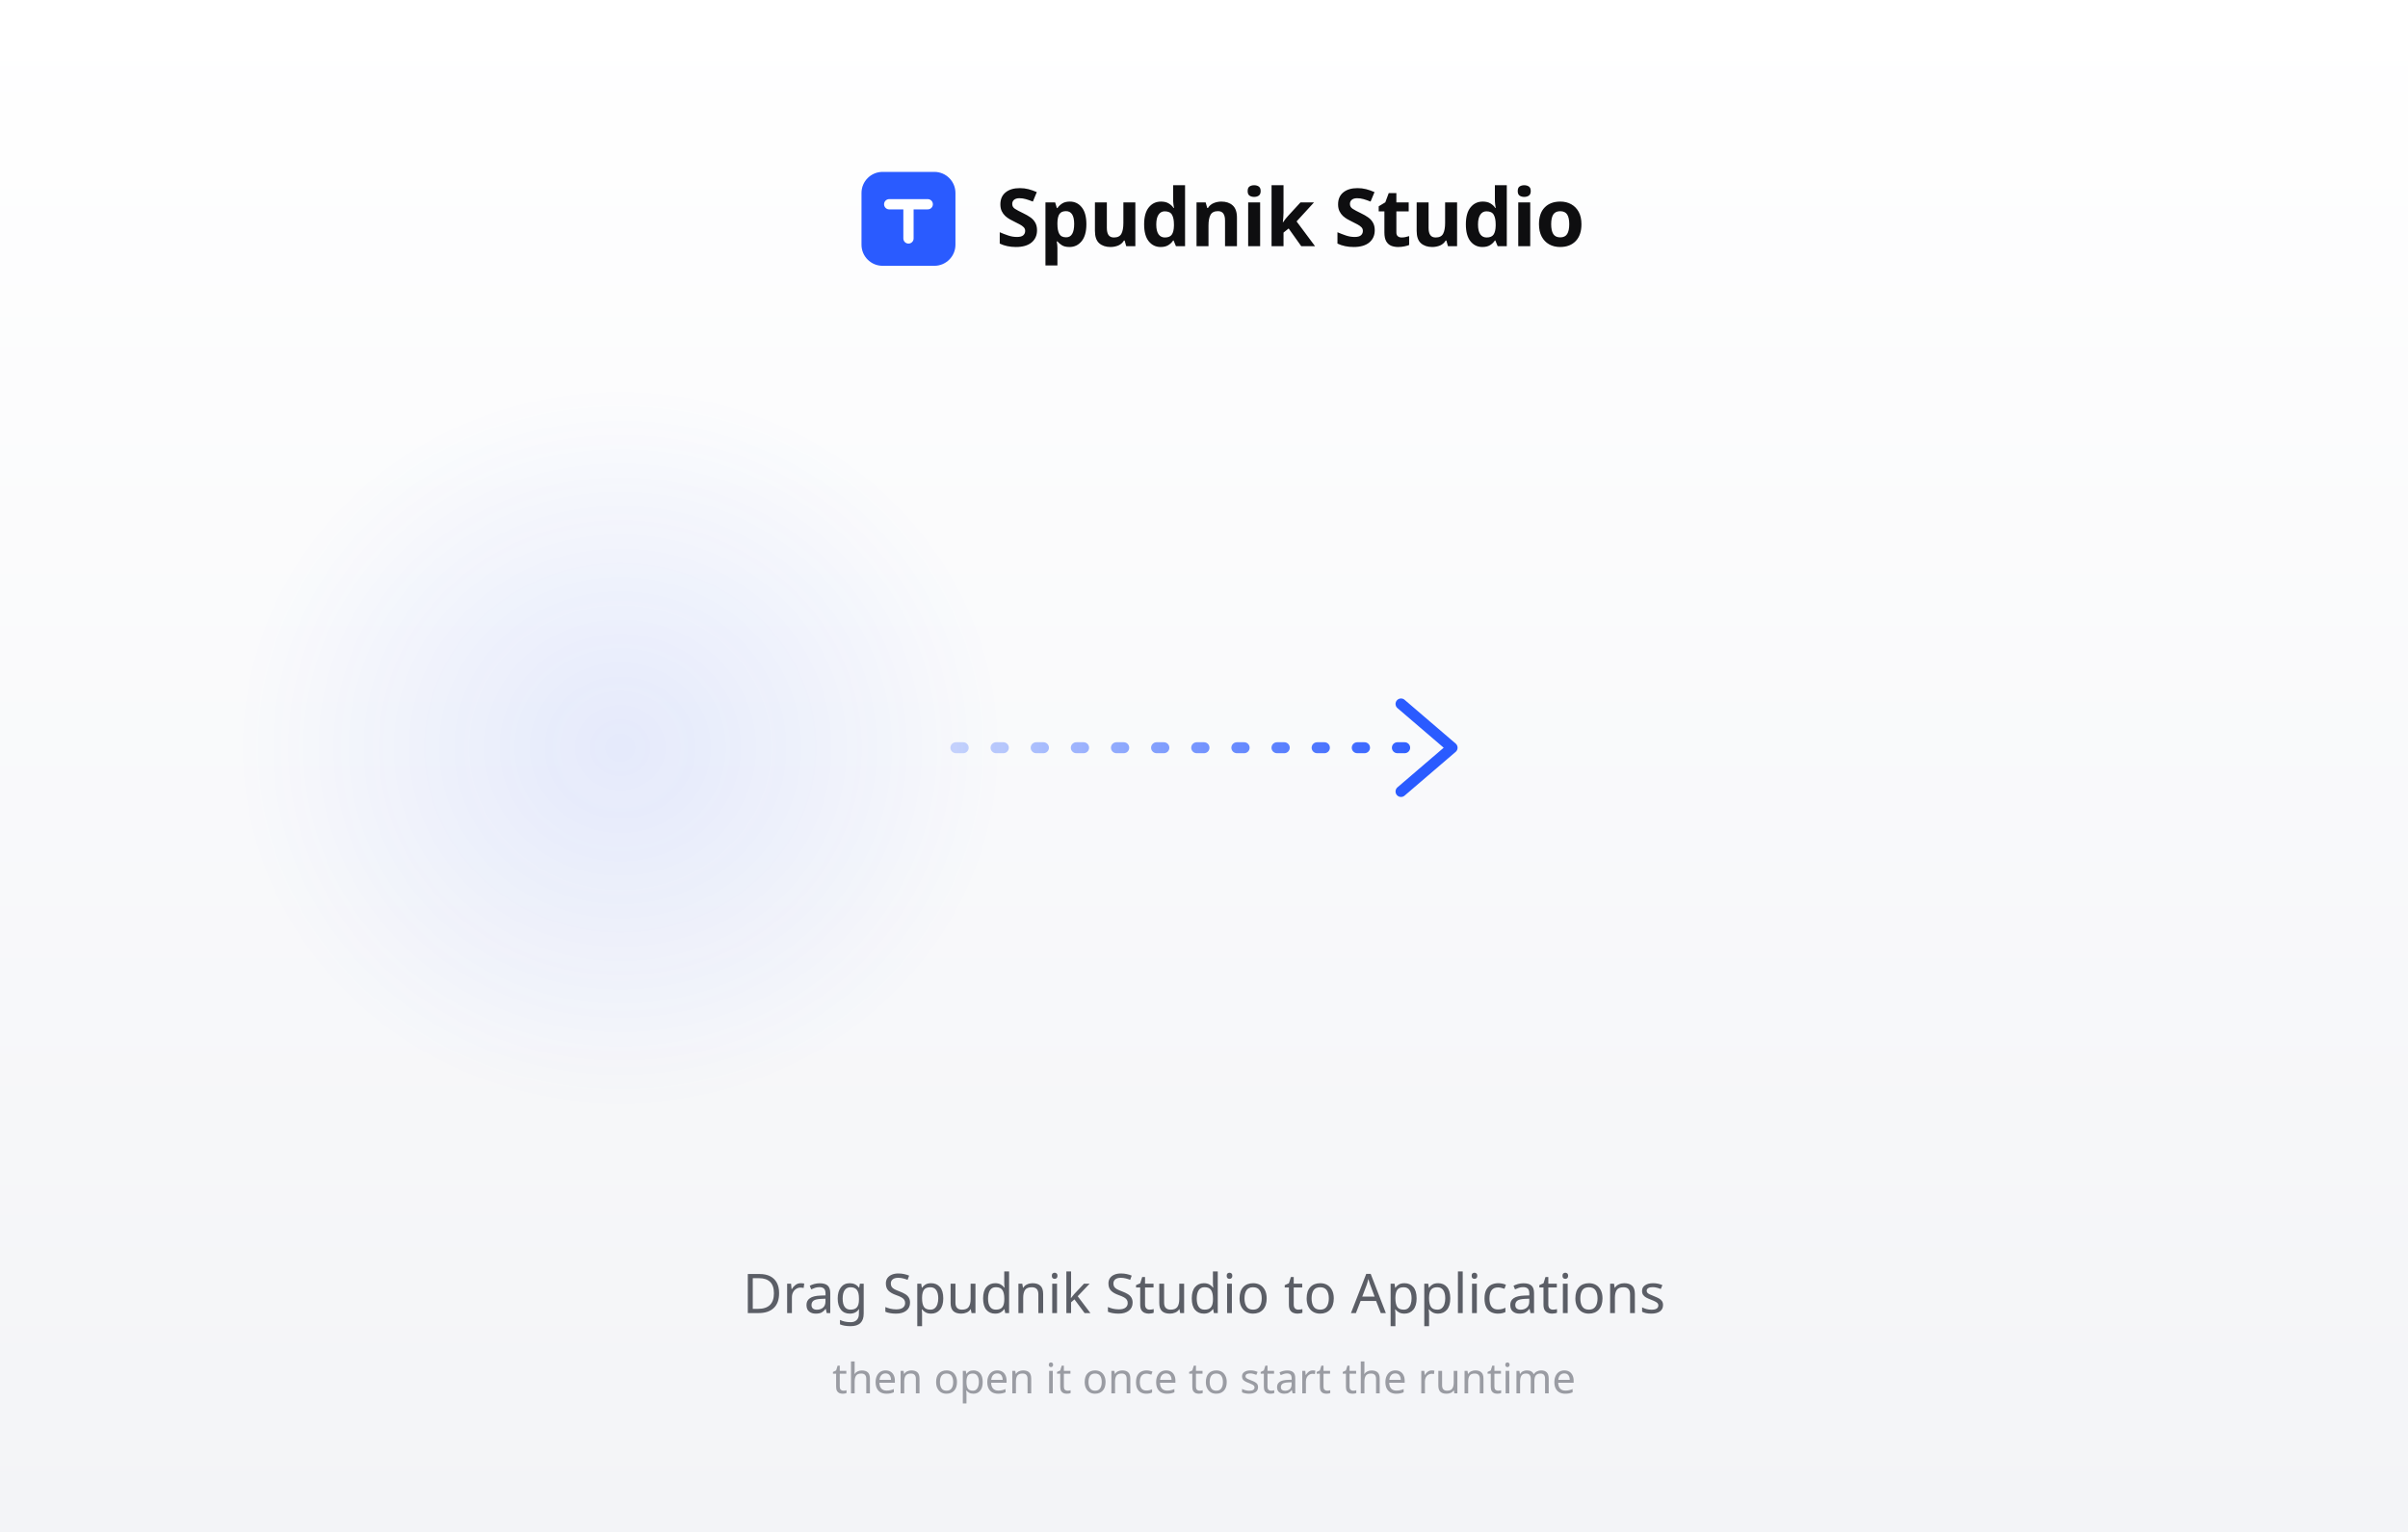
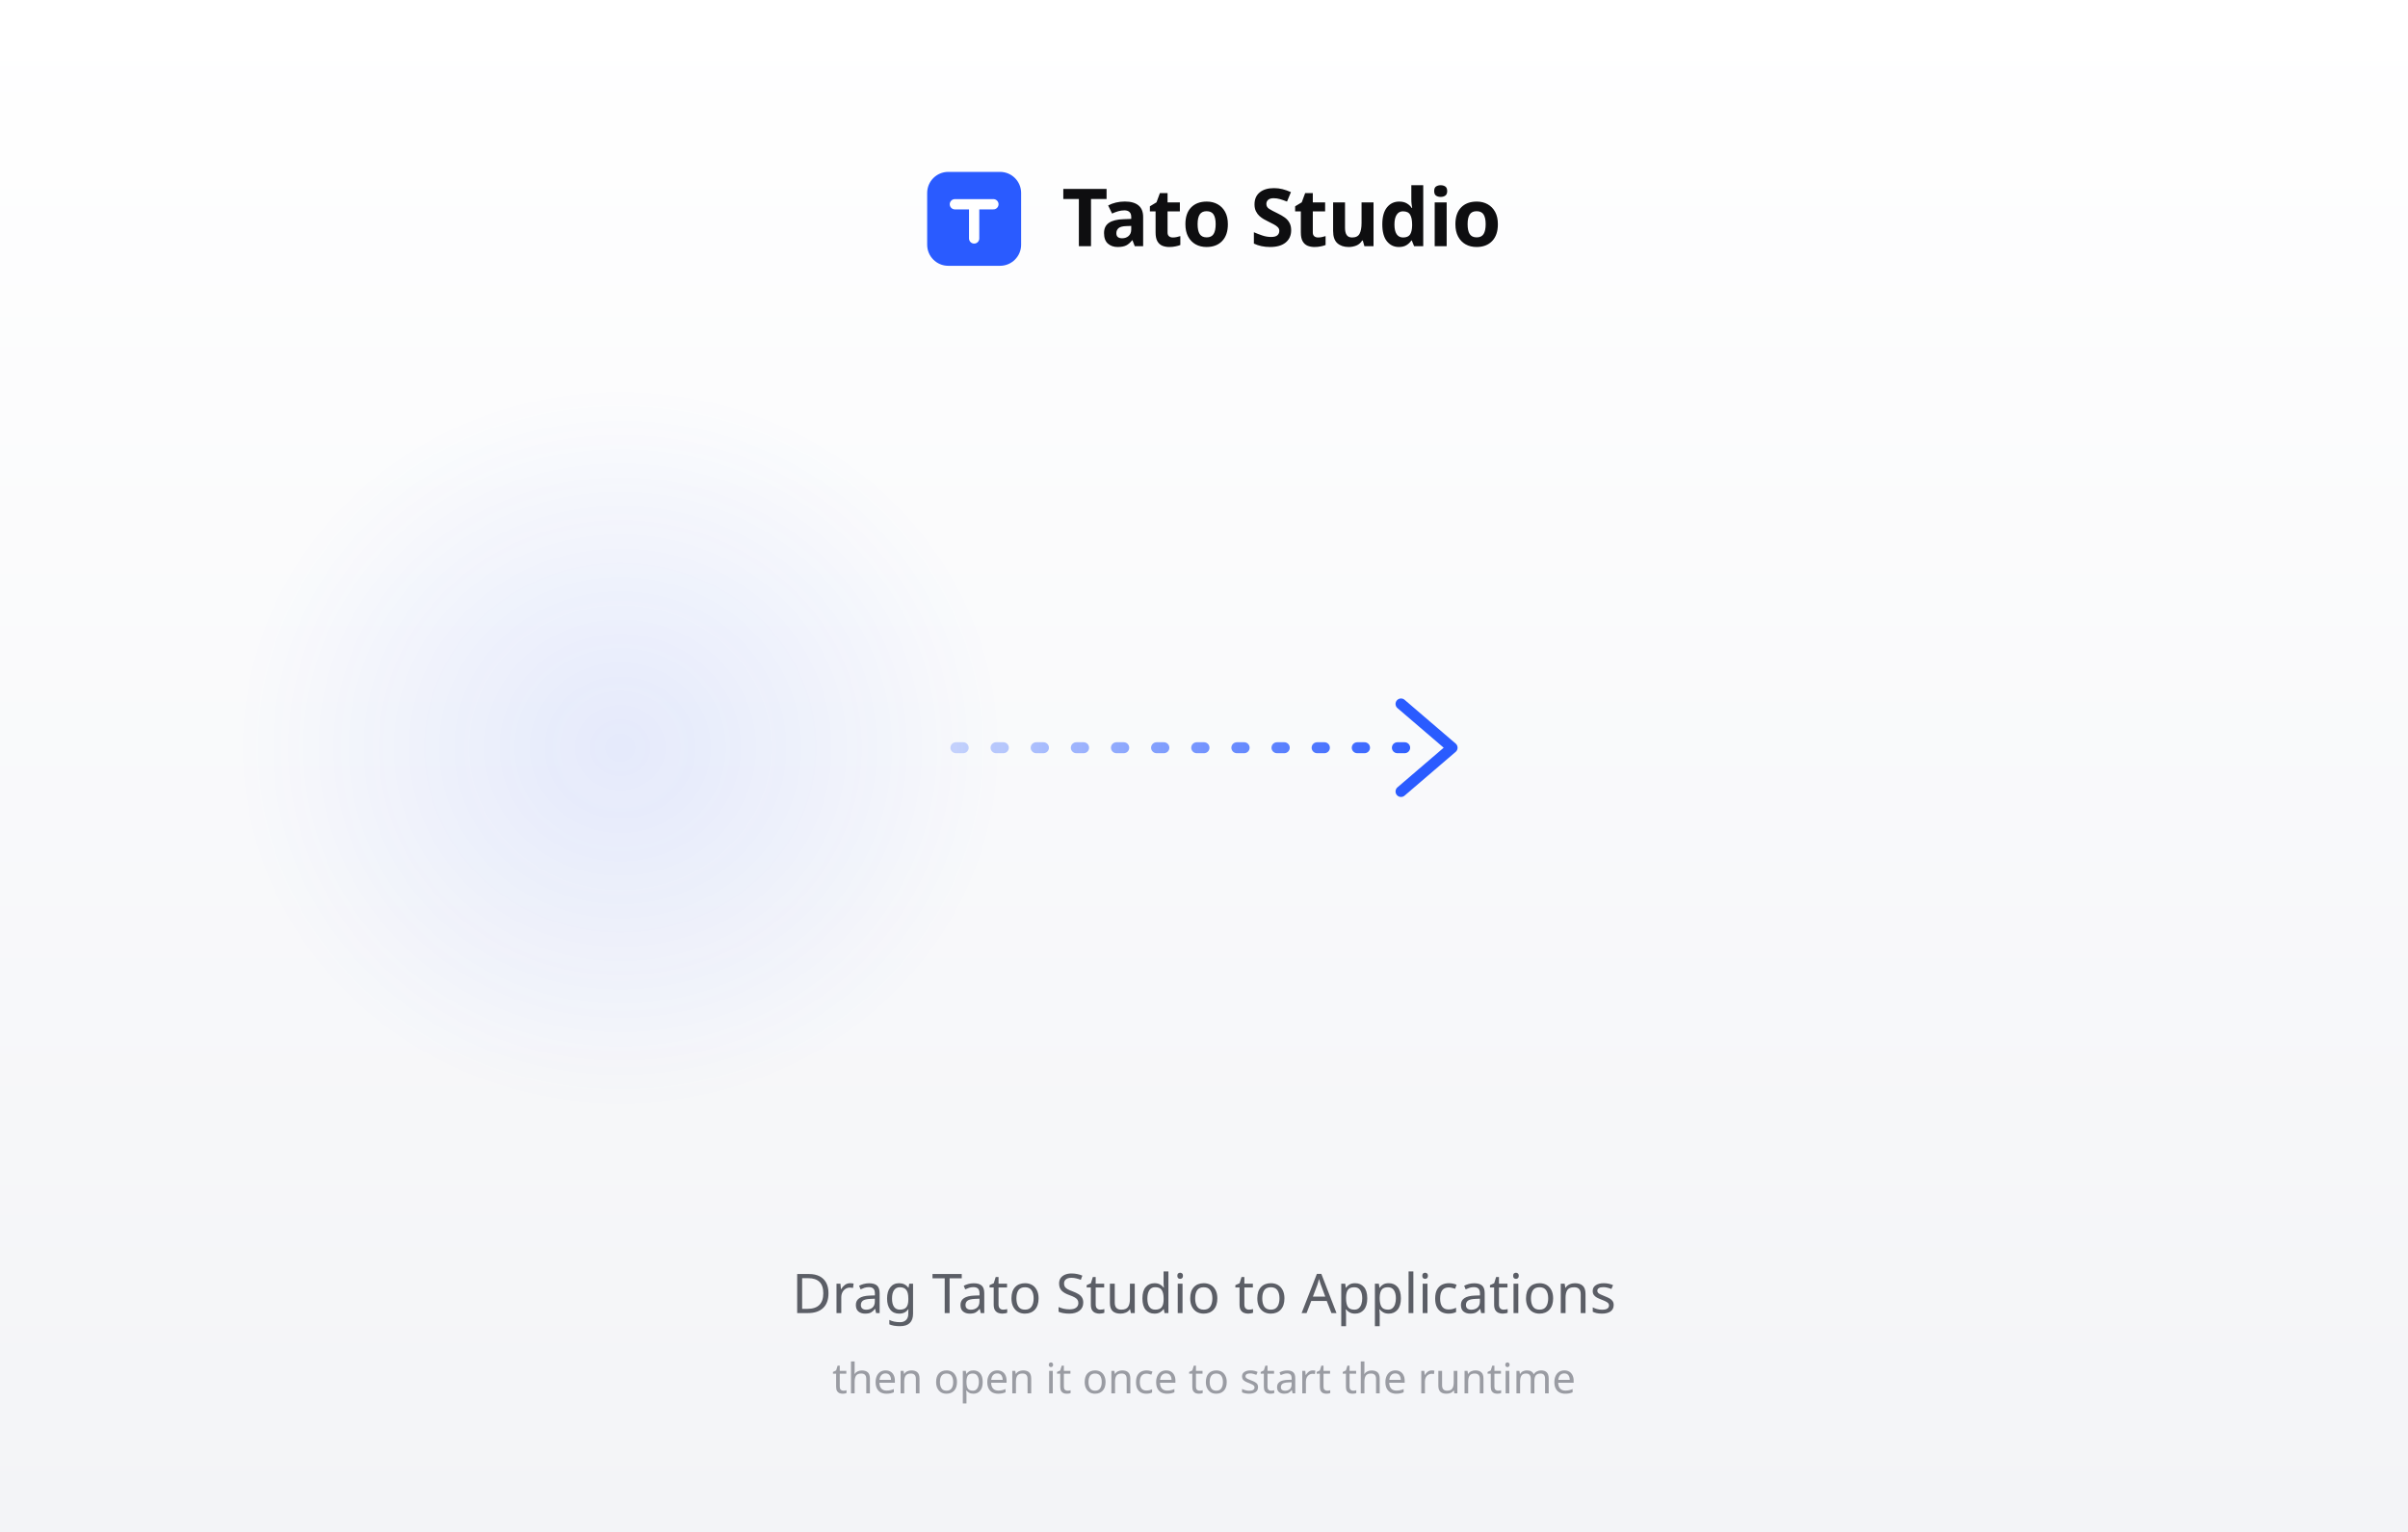
<svg xmlns="http://www.w3.org/2000/svg" width="660" height="420" viewBox="0 0 660 420">
  <defs>
    <linearGradient id="window-wash" x1="0" y1="0" x2="0" y2="1">
      <stop offset="0" stop-color="#ffffff" />
      <stop offset="1" stop-color="#f3f4f7" />
    </linearGradient>
    <radialGradient id="mark-glow" cx="0.5" cy="0.5" r="0.5">
      <stop offset="0" stop-color="#2a5bff" stop-opacity="0.10" />
      <stop offset="1" stop-color="#2a5bff" stop-opacity="0" />
    </radialGradient>
    <linearGradient id="arrow-stroke" gradientUnits="userSpaceOnUse" x1="262" y1="0" x2="392" y2="0">
      <stop offset="0" stop-color="#2a5bff" stop-opacity="0.25" />
      <stop offset="1" stop-color="#2a5bff" />
    </linearGradient>
  </defs>
  <rect width="660" height="420" fill="url(#window-wash)" />
  <ellipse cx="170" cy="205" rx="105" ry="100" fill="url(#mark-glow)" />
-   <g transform="translate(233 44)">
+   <g transform="translate(251 44)">
    <g transform="scale(0.03125)">
      <rect x="100" y="100" width="824" height="824" rx="185" fill="#2a5bff" />
      <path d="M343 384h338M512 384v300" stroke="#fff" stroke-width="90" stroke-linecap="round" fill="none" />
    </g>
-     <text x="40" y="23.5" font-family="'Instrument Sans SemiBold', 'Instrument Sans', sans-serif" font-weight="600" font-size="22" letter-spacing="-0.3" fill="#0e0e10">Spudnik Studio</text>
+     <text x="40" y="23.5" font-family="'Instrument Sans SemiBold', 'Instrument Sans', sans-serif" font-weight="600" font-size="22" letter-spacing="-0.3" fill="#0e0e10">Tato Studio</text>
  </g>
  <g fill="none" stroke="url(#arrow-stroke)" stroke-width="3" stroke-linecap="round" stroke-linejoin="round">
    <path d="M262 205h130" stroke-dasharray="2 9" />
    <path d="M384 193l14 12-14 12" stroke="#2a5bff" />
  </g>
-   <text x="330" y="360" text-anchor="middle" font-family="'Instrument Sans Medium', 'Instrument Sans', sans-serif" font-weight="500" font-size="15" fill="#5b5e66">Drag Spudnik Studio to Applications</text>
+   <text x="330" y="360" text-anchor="middle" font-family="'Instrument Sans Medium', 'Instrument Sans', sans-serif" font-weight="500" font-size="15" fill="#5b5e66">Drag Tato Studio to Applications</text>
  <text x="330" y="382" text-anchor="middle" font-family="'Instrument Sans Medium', 'Instrument Sans', sans-serif" font-weight="500" font-size="11.5" fill="#9a9ca3">then open it once to start the runtime</text>
</svg>
